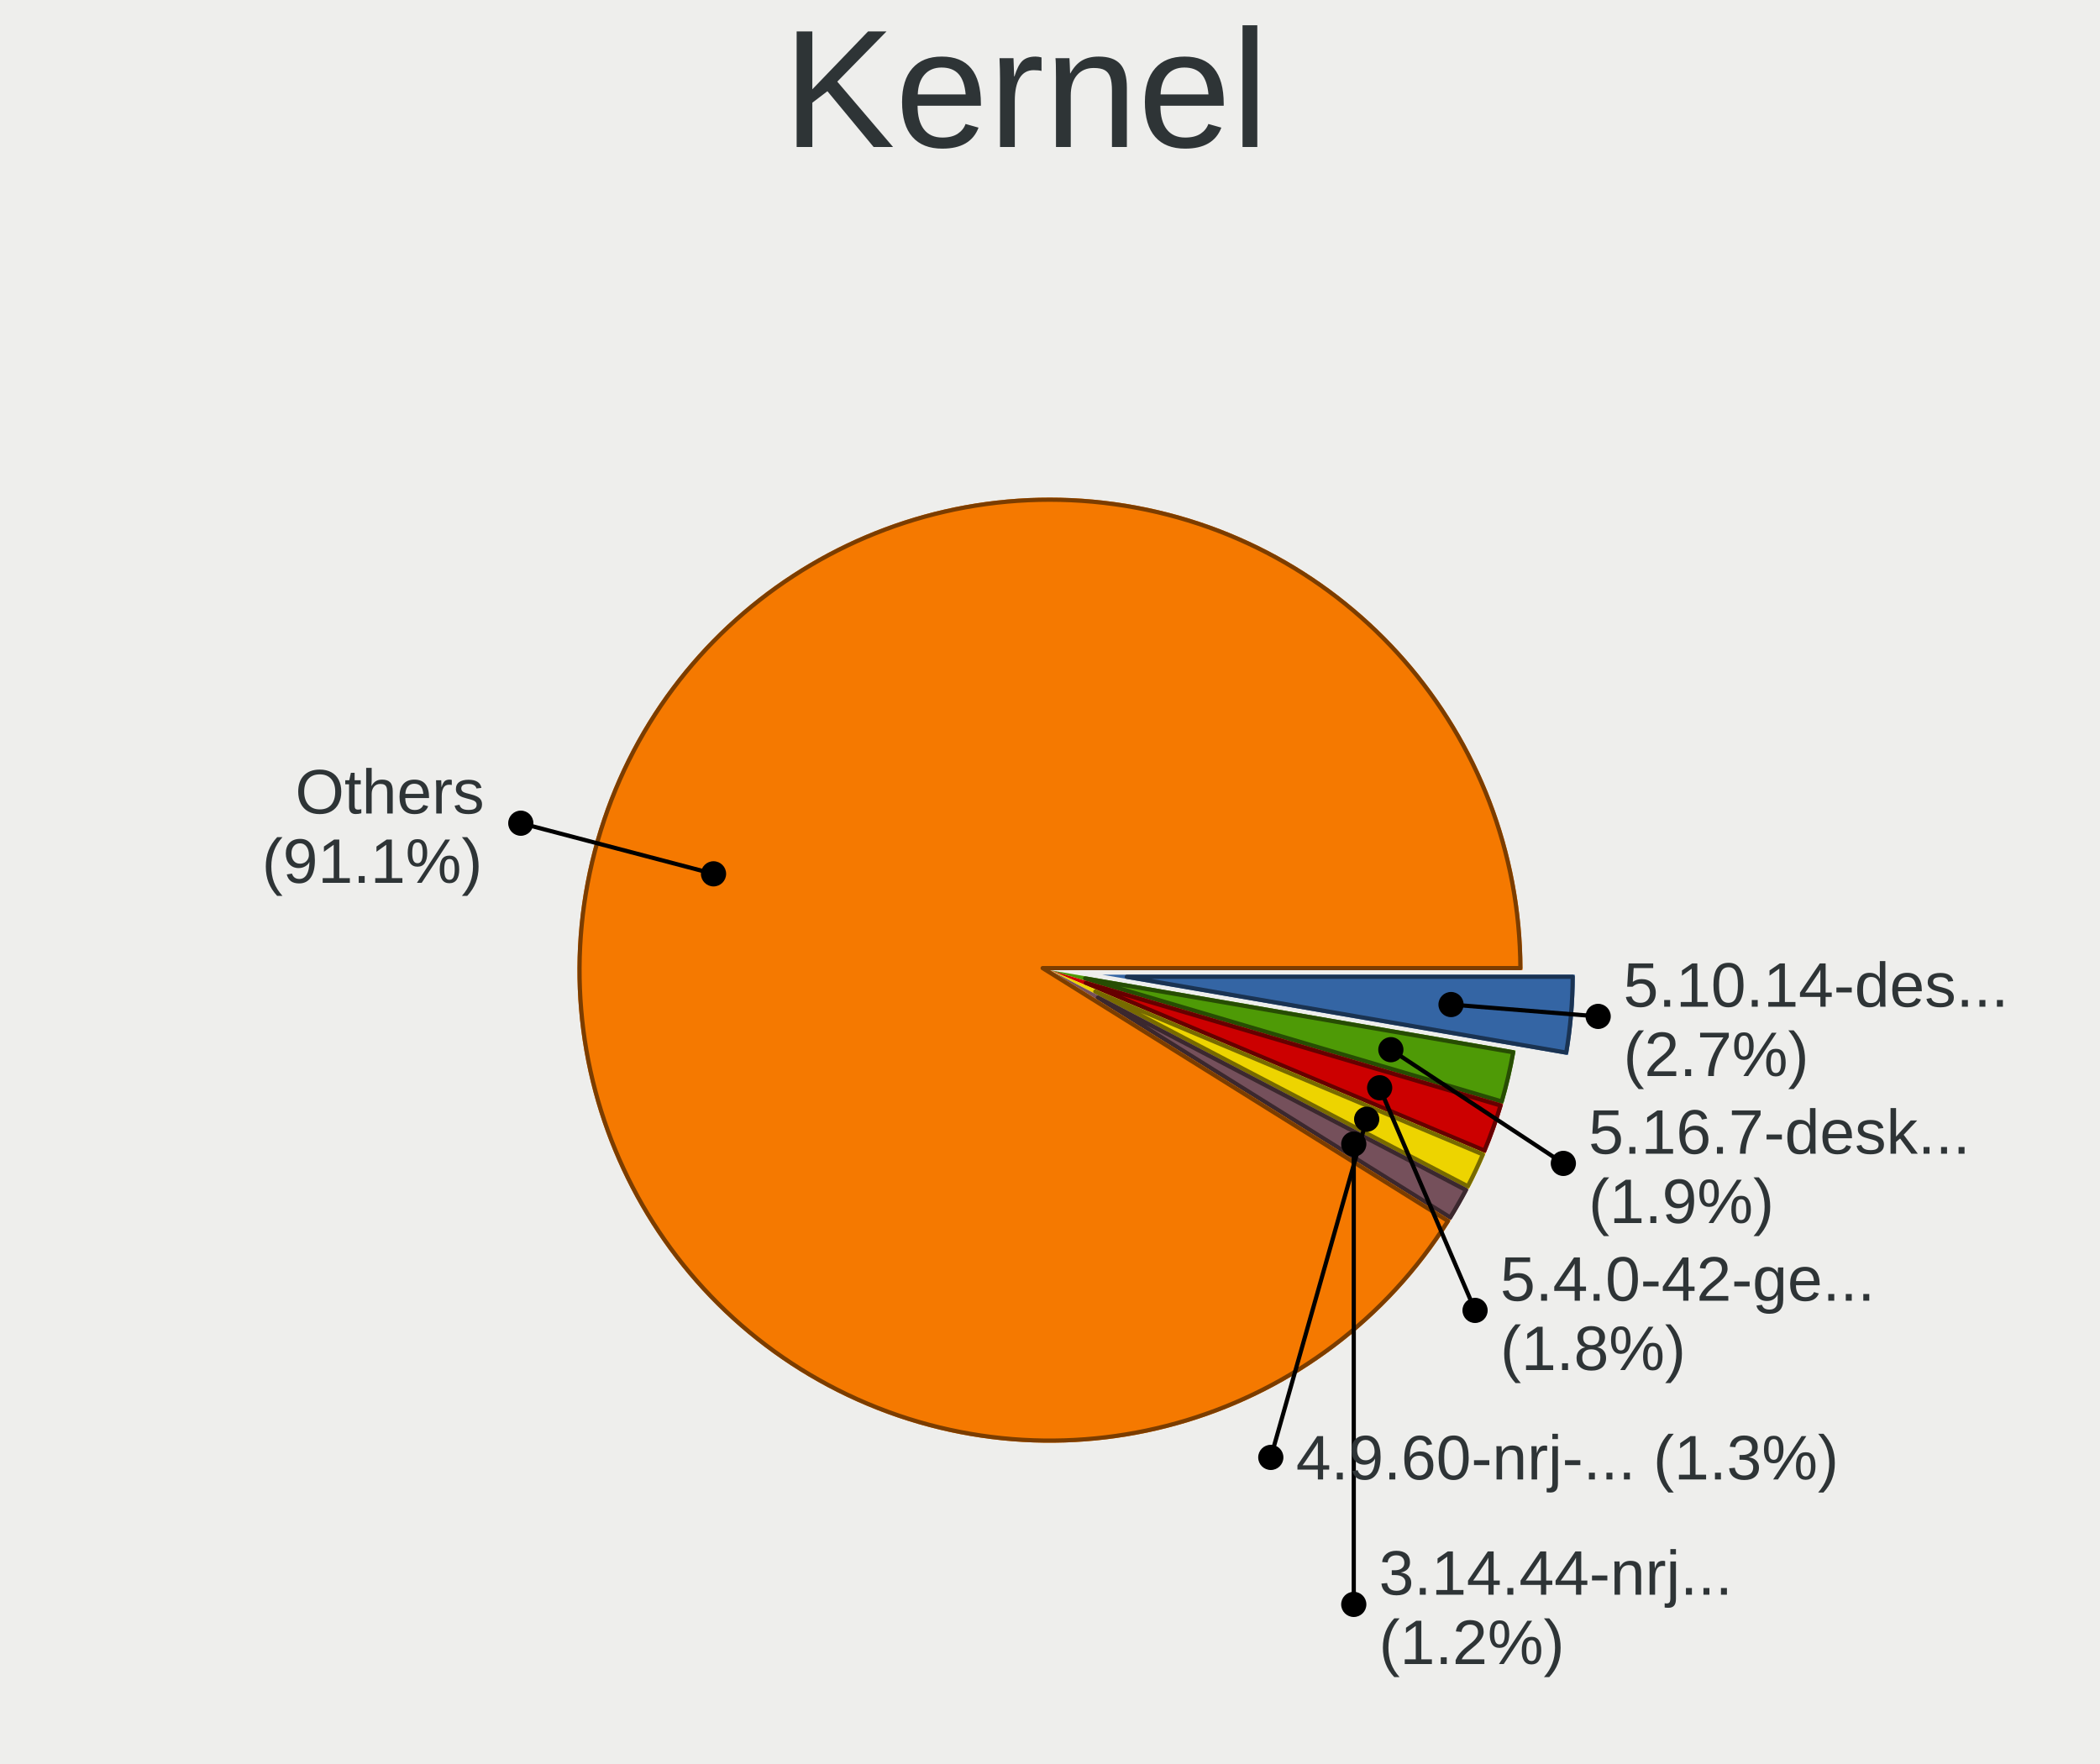
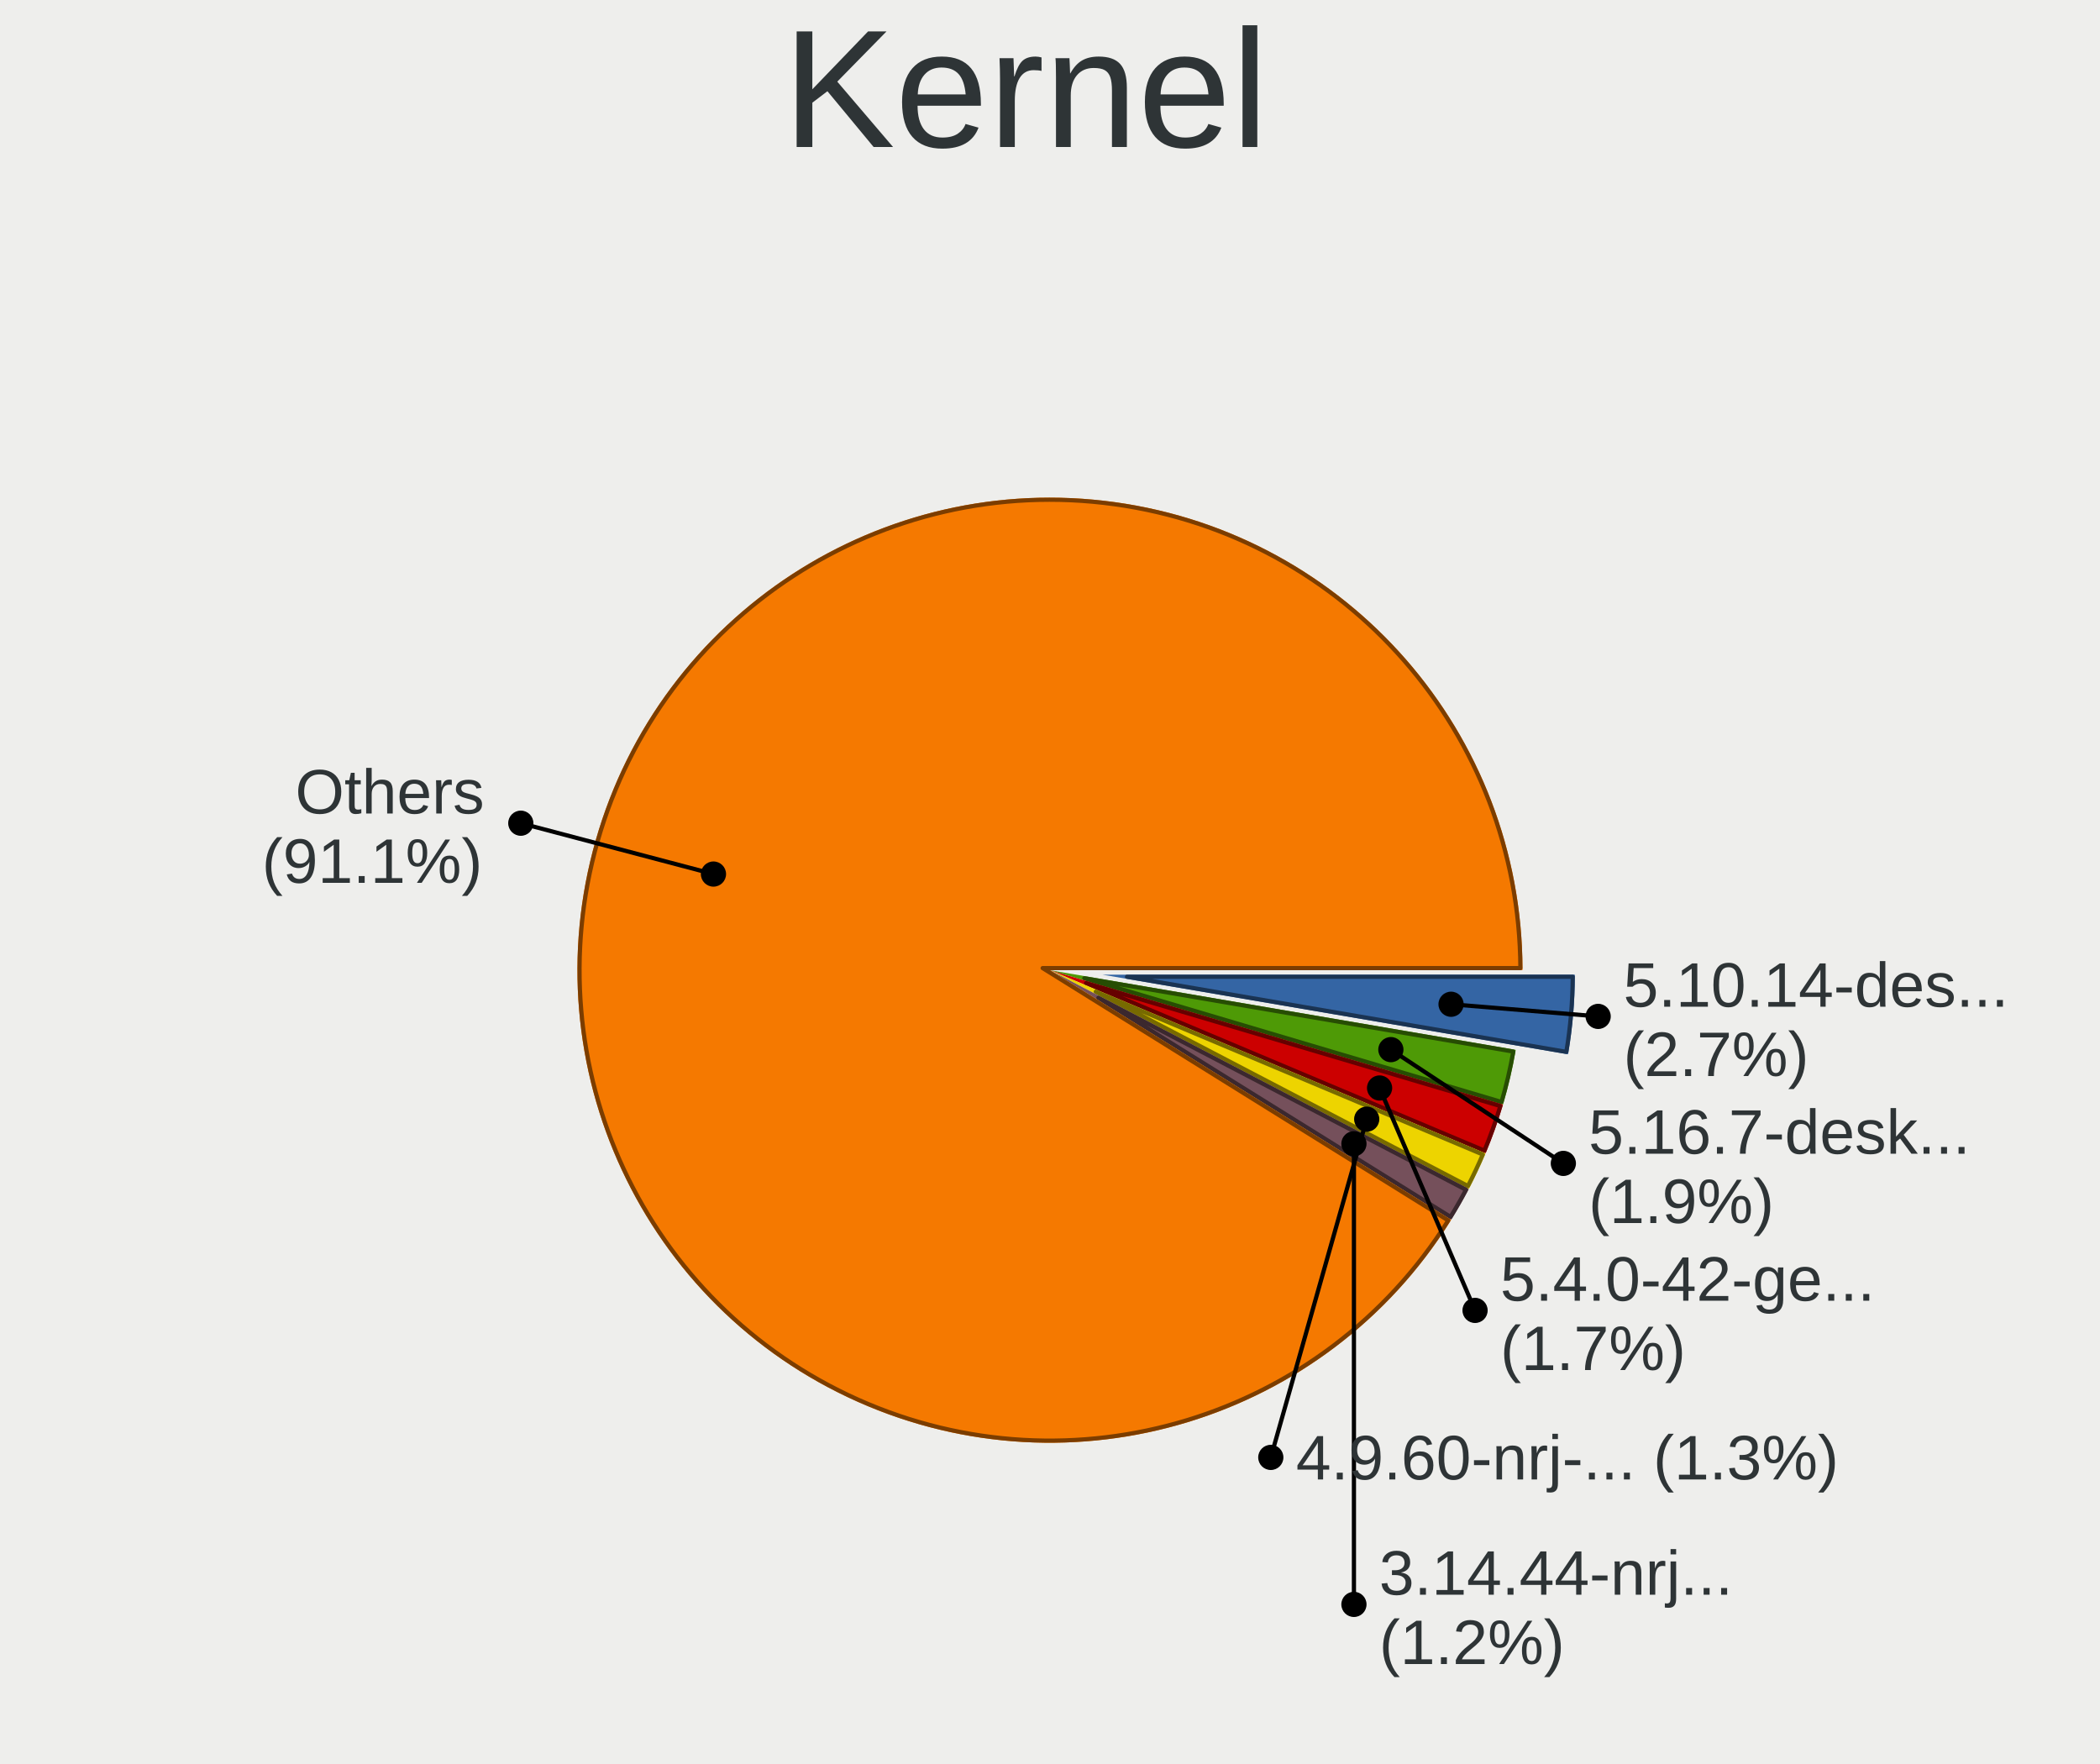
<svg xmlns="http://www.w3.org/2000/svg" width="500" height="420" version="1.0" id="ezcGraph">
  <defs />
  <g id="ezcGraphChart" color-rendering="optimizeQuality" shape-rendering="geometricPrecision" text-rendering="optimizeLegibility">
    <path d=" M 0,420 L 0,0 L 500,0 L 500,420 L 0,420 z " style="fill: #eeeeec; fill-opacity: 1.00; stroke: none;" id="ezcGraphPolygon_1" />
    <path d=" M 0,42 L 0,0 L 500,0 L 500,42 L 0,42 z " style="fill: #000000; fill-opacity: 0.00; stroke: none;" id="ezcGraphPolygon_2" />
-     <path d="M 262.45,232.07 L 374.95,232.07 A 112.50,112.50 0 0,1 373.32,251.20 z" style="fill: #3465a4; fill-opacity: 1.00; stroke: none; cursor: pointer;" id="ezcGraphCircleSector_4" />
-     <path d="M 268.29,232.57 L 374.45,232.57 A 112.00,112.00 0 0,1 372.91,250.62 z" style="fill: none; stroke: #1a3352; stroke-width: 1; stroke-opacity: 1.00; stroke-linecap: round; stroke-linejoin: round;" id="ezcGraphCircleSector_5" />
-     <path d="M 250.00,231.00 L 360.86,250.13 A 112.50,112.50 0 0,1 357.89,262.87 z" style="fill: #4e9a06; fill-opacity: 1.00; stroke: none; cursor: pointer;" id="ezcGraphCircleSector_6" />
-     <path d="M 258.38,232.95 L 360.28,250.54 A 112.00,112.00 0 0,1 357.55,262.25 z" style="fill: none; stroke: #274d03; stroke-width: 1; stroke-opacity: 1.00; stroke-linecap: round; stroke-linejoin: round;" id="ezcGraphCircleSector_7" />
-     <path d="M 250.00,231.00 L 357.89,262.87 A 112.50,112.50 0 0,1 353.71,274.59 z" style="fill: #cc0000; fill-opacity: 1.00; stroke: none; cursor: pointer;" id="ezcGraphCircleSector_8" />
-     <path d="M 258.52,234.04 L 357.27,263.21 A 112.00,112.00 0 0,1 353.44,273.94 z" style="fill: none; stroke: #660000; stroke-width: 1; stroke-opacity: 1.00; stroke-linecap: round; stroke-linejoin: round;" id="ezcGraphCircleSector_9" />
-     <path d="M 250.00,231.00 L 353.71,274.59 A 112.50,112.50 0 0,1 349.69,283.13 z" style="fill: #edd400; fill-opacity: 1.00; stroke: none; cursor: pointer;" id="ezcGraphCircleSector_10" />
-     <path d="M 260.79,236.08 L 353.06,274.86 A 112.00,112.00 0 0,1 349.48,282.45 z" style="fill: none; stroke: #776a00; stroke-width: 1; stroke-opacity: 1.00; stroke-linecap: round; stroke-linejoin: round;" id="ezcGraphCircleSector_11" />
-     <path d="M 250.00,231.00 L 349.69,283.13 A 112.50,112.50 0 0,1 345.44,290.55 z" style="fill: #75505b; fill-opacity: 1.00; stroke: none; cursor: pointer;" id="ezcGraphCircleSector_12" />
-     <path d="M 261.41,237.53 L 349.02,283.34 A 112.00,112.00 0 0,1 345.28,289.87 z" style="fill: none; stroke: #3b282e; stroke-width: 1; stroke-opacity: 1.00; stroke-linecap: round; stroke-linejoin: round;" id="ezcGraphCircleSector_13" />
-     <path d="M 250.00,231.00 L 345.44,290.55 A 112.50,112.50 0 1,1 362.50,231.00 z" style="fill: #f57900; fill-opacity: 1.00; stroke: none;" id="ezcGraphCircleSector_14" />
-     <path d="M 248.25,230.50 L 344.75,290.71 A 112.00,112.00 0 1,1 362.00,230.50 z" style="fill: none; stroke: #7b3d00; stroke-width: 1; stroke-opacity: 1.00; stroke-linecap: round; stroke-linejoin: round;" id="ezcGraphCircleSector_15" />
-     <path d=" M 169.887,208.056 L 124,196" style="fill: none; stroke: #000000; stroke-width: 1; stroke-opacity: 1.00; stroke-linecap: round; stroke-linejoin: round;" id="ezcGraphLine_16" />
-     <ellipse cx="169.887" cy="208.056" rx="3" ry="3" style="fill: #000000; fill-opacity: 1.00; stroke: none;" id="ezcGraphCircle_17" />
+     <path d="M 262.46,232.06 L 374.96,232.06 A 112.50,112.50 0 0,1 373.34,251.02 z" style="fill: #3465a4; fill-opacity: 1.00; stroke: none; cursor: pointer;" id="ezcGraphCircleSector_4" />
+     <path d="M 268.34,232.56 L 374.46,232.56 A 112.00,112.00 0 0,1 372.94,250.45 z" style="fill: none; stroke: #1a3352; stroke-width: 1; stroke-opacity: 1.00; stroke-linecap: round; stroke-linejoin: round;" id="ezcGraphCircleSector_5" />
+     <path d="M 250.00,231.00 L 360.89,249.97 A 112.50,112.50 0 0,1 357.85,263.00 z" style="fill: #4e9a06; fill-opacity: 1.00; stroke: none; cursor: pointer;" id="ezcGraphCircleSector_6" />
+     <path d="M 258.18,232.91 L 360.31,250.37 A 112.00,112.00 0 0,1 357.51,262.38 z" style="fill: none; stroke: #274d03; stroke-width: 1; stroke-opacity: 1.00; stroke-linecap: round; stroke-linejoin: round;" id="ezcGraphCircleSector_7" />
+     <path d="M 250.00,231.00 L 357.85,263.00 A 112.50,112.50 0 0,1 353.70,274.61 z" style="fill: #cc0000; fill-opacity: 1.00; stroke: none; cursor: pointer;" id="ezcGraphCircleSector_8" />
+     <path d="M 258.59,234.07 L 357.23,263.34 A 112.00,112.00 0 0,1 353.44,273.96 z" style="fill: none; stroke: #660000; stroke-width: 1; stroke-opacity: 1.00; stroke-linecap: round; stroke-linejoin: round;" id="ezcGraphCircleSector_9" />
+     <path d="M 250.00,231.00 L 353.70,274.61 A 112.50,112.50 0 0,1 349.73,283.07 z" style="fill: #edd400; fill-opacity: 1.00; stroke: none; cursor: pointer;" id="ezcGraphCircleSector_10" />
+     <path d="M 260.90,236.12 L 353.05,274.88 A 112.00,112.00 0 0,1 349.51,282.39 z" style="fill: none; stroke: #776a00; stroke-width: 1; stroke-opacity: 1.00; stroke-linecap: round; stroke-linejoin: round;" id="ezcGraphCircleSector_11" />
+     <path d="M 250.00,231.00 L 349.73,283.07 A 112.50,112.50 0 0,1 345.52,290.43 z" style="fill: #75505b; fill-opacity: 1.00; stroke: none; cursor: pointer;" id="ezcGraphCircleSector_12" />
+     <path d="M 261.52,237.58 L 349.05,283.28 A 112.00,112.00 0 0,1 345.36,289.74 z" style="fill: none; stroke: #3b282e; stroke-width: 1; stroke-opacity: 1.00; stroke-linecap: round; stroke-linejoin: round;" id="ezcGraphCircleSector_13" />
+     <path d="M 250.00,231.00 L 345.52,290.43 A 112.50,112.50 0 1,1 362.50,231.00 z" style="fill: #f57900; fill-opacity: 1.00; stroke: none;" id="ezcGraphCircleSector_14" />
+     <path d="M 248.25,230.50 L 344.83,290.59 A 112.00,112.00 0 1,1 362.00,230.50 z" style="fill: none; stroke: #7b3d00; stroke-width: 1; stroke-opacity: 1.00; stroke-linecap: round; stroke-linejoin: round;" id="ezcGraphCircleSector_15" />
+     <path d=" M 169.872,208.109 L 124,196" style="fill: none; stroke: #000000; stroke-width: 1; stroke-opacity: 1.00; stroke-linecap: round; stroke-linejoin: round;" id="ezcGraphLine_16" />
+     <ellipse cx="169.872" cy="208.109" rx="3" ry="3" style="fill: #000000; fill-opacity: 1.00; stroke: none;" id="ezcGraphCircle_17" />
    <ellipse cx="124" cy="196" rx="3" ry="3" style="fill: #000000; fill-opacity: 1.00; stroke: none;" id="ezcGraphCircle_18" />
-     <path d=" M 345.484,239.18 L 380.515,242" style="fill: none; stroke: #000000; stroke-width: 1; stroke-opacity: 1.00; stroke-linecap: round; stroke-linejoin: round;" id="ezcGraphLine_20" />
-     <ellipse cx="345.484" cy="239.18" rx="3" ry="3" style="fill: #000000; fill-opacity: 1.00; stroke: none;" id="ezcGraphCircle_21" />
+     <path d=" M 345.49,239.107 L 380.515,242" style="fill: none; stroke: #000000; stroke-width: 1; stroke-opacity: 1.00; stroke-linecap: round; stroke-linejoin: round;" id="ezcGraphLine_20" />
+     <ellipse cx="345.49" cy="239.107" rx="3" ry="3" style="fill: #000000; fill-opacity: 1.00; stroke: none;" id="ezcGraphCircle_21" />
    <ellipse cx="380.515" cy="242" rx="3" ry="3" style="fill: #000000; fill-opacity: 1.00; stroke: none;" id="ezcGraphCircle_22" />
-     <path d=" M 331.156,249.924 L 372.228,277" style="fill: none; stroke: #000000; stroke-width: 1; stroke-opacity: 1.00; stroke-linecap: round; stroke-linejoin: round;" id="ezcGraphLine_24" />
-     <ellipse cx="331.156" cy="249.924" rx="3" ry="3" style="fill: #000000; fill-opacity: 1.00; stroke: none;" id="ezcGraphCircle_25" />
+     <path d=" M 331.159,249.911 L 372.228,277" style="fill: none; stroke: #000000; stroke-width: 1; stroke-opacity: 1.00; stroke-linecap: round; stroke-linejoin: round;" id="ezcGraphLine_24" />
+     <ellipse cx="331.159" cy="249.911" rx="3" ry="3" style="fill: #000000; fill-opacity: 1.00; stroke: none;" id="ezcGraphCircle_25" />
    <ellipse cx="372.228" cy="277" rx="3" ry="3" style="fill: #000000; fill-opacity: 1.00; stroke: none;" id="ezcGraphCircle_26" />
-     <path d=" M 328.491,258.994 L 351.205,312" style="fill: none; stroke: #000000; stroke-width: 1; stroke-opacity: 1.00; stroke-linecap: round; stroke-linejoin: round;" id="ezcGraphLine_28" />
-     <ellipse cx="328.491" cy="258.994" rx="3" ry="3" style="fill: #000000; fill-opacity: 1.00; stroke: none;" id="ezcGraphCircle_29" />
+     <path d=" M 328.472,259.047 L 351.205,312" style="fill: none; stroke: #000000; stroke-width: 1; stroke-opacity: 1.00; stroke-linecap: round; stroke-linejoin: round;" id="ezcGraphLine_28" />
+     <ellipse cx="328.472" cy="259.047" rx="3" ry="3" style="fill: #000000; fill-opacity: 1.00; stroke: none;" id="ezcGraphCircle_29" />
    <ellipse cx="351.205" cy="312" rx="3" ry="3" style="fill: #000000; fill-opacity: 1.00; stroke: none;" id="ezcGraphCircle_30" />
-     <path d=" M 325.401,266.483 L 302.572,347" style="fill: none; stroke: #000000; stroke-width: 1; stroke-opacity: 1.00; stroke-linecap: round; stroke-linejoin: round;" id="ezcGraphLine_32" />
-     <ellipse cx="325.401" cy="266.483" rx="3" ry="3" style="fill: #000000; fill-opacity: 1.00; stroke: none;" id="ezcGraphCircle_33" />
+     <path d=" M 325.409,266.466 L 302.572,347" style="fill: none; stroke: #000000; stroke-width: 1; stroke-opacity: 1.00; stroke-linecap: round; stroke-linejoin: round;" id="ezcGraphLine_32" />
+     <ellipse cx="325.409" cy="266.466" rx="3" ry="3" style="fill: #000000; fill-opacity: 1.00; stroke: none;" id="ezcGraphCircle_33" />
    <ellipse cx="302.572" cy="347" rx="3" ry="3" style="fill: #000000; fill-opacity: 1.00; stroke: none;" id="ezcGraphCircle_34" />
-     <path d=" M 322.326,272.394 L 322.326,382" style="fill: none; stroke: #000000; stroke-width: 1; stroke-opacity: 1.00; stroke-linecap: round; stroke-linejoin: round;" id="ezcGraphLine_36" />
-     <ellipse cx="322.326" cy="272.394" rx="3" ry="3" style="fill: #000000; fill-opacity: 1.00; stroke: none;" id="ezcGraphCircle_37" />
-     <ellipse cx="322.326" cy="382" rx="3" ry="3" style="fill: #000000; fill-opacity: 1.00; stroke: none;" id="ezcGraphCircle_38" />
+     <path d=" M 322.366,272.323 L 322.366,382" style="fill: none; stroke: #000000; stroke-width: 1; stroke-opacity: 1.00; stroke-linecap: round; stroke-linejoin: round;" id="ezcGraphLine_36" />
+     <ellipse cx="322.366" cy="272.323" rx="3" ry="3" style="fill: #000000; fill-opacity: 1.00; stroke: none;" id="ezcGraphCircle_37" />
+     <ellipse cx="322.366" cy="382" rx="3" ry="3" style="fill: #000000; fill-opacity: 1.00; stroke: none;" id="ezcGraphCircle_38" />
    <g id="ezcGraphTextBox_3">
      <path d=" M 185.9,42 L 185.9,0.5 L 314.6,0.5 L 314.6,42 L 185.9,42 z " style="fill: #ffffff; fill-opacity: 0.00; stroke: none;" id="ezcGraphPolygon_40" />
      <text id="ezcGraphTextBox_3_text" x="186.4" text-length="127.2px" y="35" style="font-size: 40px; font-family: 'Arial'; fill: #2e3436; fill-opacity: 1.00; stroke: none;">Kernel</text>
    </g>
    <g id="ezcGraphTextBox_19">
      <path d=" M 61.85,212.05 L 61.85,180.45 L 119,180.45 L 119,212.05 L 61.85,212.05 z " style="fill: #ffffff; fill-opacity: 0.00; stroke: none;" id="ezcGraphPolygon_41" />
      <text id="ezcGraphTextBox_19_text" x="70.3" text-length="47.7px" y="193.7" style="font-size: 15px; font-family: 'Arial'; fill: #2e3436; fill-opacity: 1.00; stroke: none;">Others</text>
      <text id="ezcGraphTextBox_19_text" x="62.35" text-length="55.65px" y="210.2" style="font-size: 15px; font-family: 'Arial'; fill: #2e3436; fill-opacity: 1.00; stroke: none;">(91.1%)</text>
    </g>
    <g id="ezcGraphTextBox_23" style=" cursor: pointer;">
      <path d=" M 386.015,258.05 L 386.015,226.45 L 498.815,226.45 L 498.815,258.05 L 386.015,258.05 z " style="fill: #ffffff; fill-opacity: 0.00; stroke: none;" id="ezcGraphPolygon_42" />
      <text id="ezcGraphTextBox_23_text" x="386.515" text-length="111.3px" y="239.7" style="font-size: 15px; font-family: 'Arial'; fill: #2e3436; fill-opacity: 1.00; stroke: none;">5.10.14-des...</text>
      <text id="ezcGraphTextBox_23_text" x="386.515" text-length="47.7px" y="256.2" style="font-size: 15px; font-family: 'Arial'; fill: #2e3436; fill-opacity: 1.00; stroke: none;">(2.7%)</text>
    </g>
    <g id="ezcGraphTextBox_27" style=" cursor: pointer;">
      <path d=" M 377.728,293.05 L 377.728,261.45 L 490.528,261.45 L 490.528,293.05 L 377.728,293.05 z " style="fill: #ffffff; fill-opacity: 0.00; stroke: none;" id="ezcGraphPolygon_43" />
      <text id="ezcGraphTextBox_27_text" x="378.228" text-length="111.3px" y="274.7" style="font-size: 15px; font-family: 'Arial'; fill: #2e3436; fill-opacity: 1.00; stroke: none;">5.16.7-desk...</text>
      <text id="ezcGraphTextBox_27_text" x="378.228" text-length="47.7px" y="291.2" style="font-size: 15px; font-family: 'Arial'; fill: #2e3436; fill-opacity: 1.00; stroke: none;">(1.9%)</text>
    </g>
    <g id="ezcGraphTextBox_31" style=" cursor: pointer;">
      <path d=" M 356.705,328.05 L 356.705,296.45 L 469.505,296.45 L 469.505,328.05 L 356.705,328.05 z " style="fill: #ffffff; fill-opacity: 0.00; stroke: none;" id="ezcGraphPolygon_44" />
      <text id="ezcGraphTextBox_31_text" x="357.205" text-length="111.3px" y="309.7" style="font-size: 15px; font-family: 'Arial'; fill: #2e3436; fill-opacity: 1.00; stroke: none;">5.4.0-42-ge...</text>
-       <text id="ezcGraphTextBox_31_text" x="357.205" text-length="47.7px" y="326.2" style="font-size: 15px; font-family: 'Arial'; fill: #2e3436; fill-opacity: 1.00; stroke: none;">(1.8%)</text>
+       <text id="ezcGraphTextBox_31_text" x="357.205" text-length="47.7px" y="326.2" style="font-size: 15px; font-family: 'Arial'; fill: #2e3436; fill-opacity: 1.00; stroke: none;">(1.7%)</text>
    </g>
    <g id="ezcGraphTextBox_35" style=" cursor: pointer;">
      <path d=" M 308.072,355.5 L 308.072,339 L 476.522,339 L 476.522,355.5 L 308.072,355.5 z " style="fill: #ffffff; fill-opacity: 0.00; stroke: none;" id="ezcGraphPolygon_45" />
      <text id="ezcGraphTextBox_35_text" x="308.572" text-length="166.95px" y="352.25" style="font-size: 15px; font-family: 'Arial'; fill: #2e3436; fill-opacity: 1.00; stroke: none;">4.9.60-nrj-... (1.3%)</text>
    </g>
    <g id="ezcGraphTextBox_39" style=" cursor: pointer;">
-       <path d=" M 327.826,398.05 L 327.826,366.45 L 440.626,366.45 L 440.626,398.05 L 327.826,398.05 z " style="fill: #ffffff; fill-opacity: 0.00; stroke: none;" id="ezcGraphPolygon_46" />
-       <text id="ezcGraphTextBox_39_text" x="328.326" text-length="111.3px" y="379.7" style="font-size: 15px; font-family: 'Arial'; fill: #2e3436; fill-opacity: 1.00; stroke: none;">3.14.44-nrj...</text>
-       <text id="ezcGraphTextBox_39_text" x="328.326" text-length="47.7px" y="396.2" style="font-size: 15px; font-family: 'Arial'; fill: #2e3436; fill-opacity: 1.00; stroke: none;">(1.2%)</text>
+       <path d=" M 327.866,398.05 L 327.866,366.45 L 440.666,366.45 L 440.666,398.05 L 327.866,398.05 z " style="fill: #ffffff; fill-opacity: 0.00; stroke: none;" id="ezcGraphPolygon_46" />
+       <text id="ezcGraphTextBox_39_text" x="328.366" text-length="111.3px" y="379.7" style="font-size: 15px; font-family: 'Arial'; fill: #2e3436; fill-opacity: 1.00; stroke: none;">3.14.44-nrj...</text>
+       <text id="ezcGraphTextBox_39_text" x="328.366" text-length="47.7px" y="396.2" style="font-size: 15px; font-family: 'Arial'; fill: #2e3436; fill-opacity: 1.00; stroke: none;">(1.2%)</text>
    </g>
  </g>
</svg>
